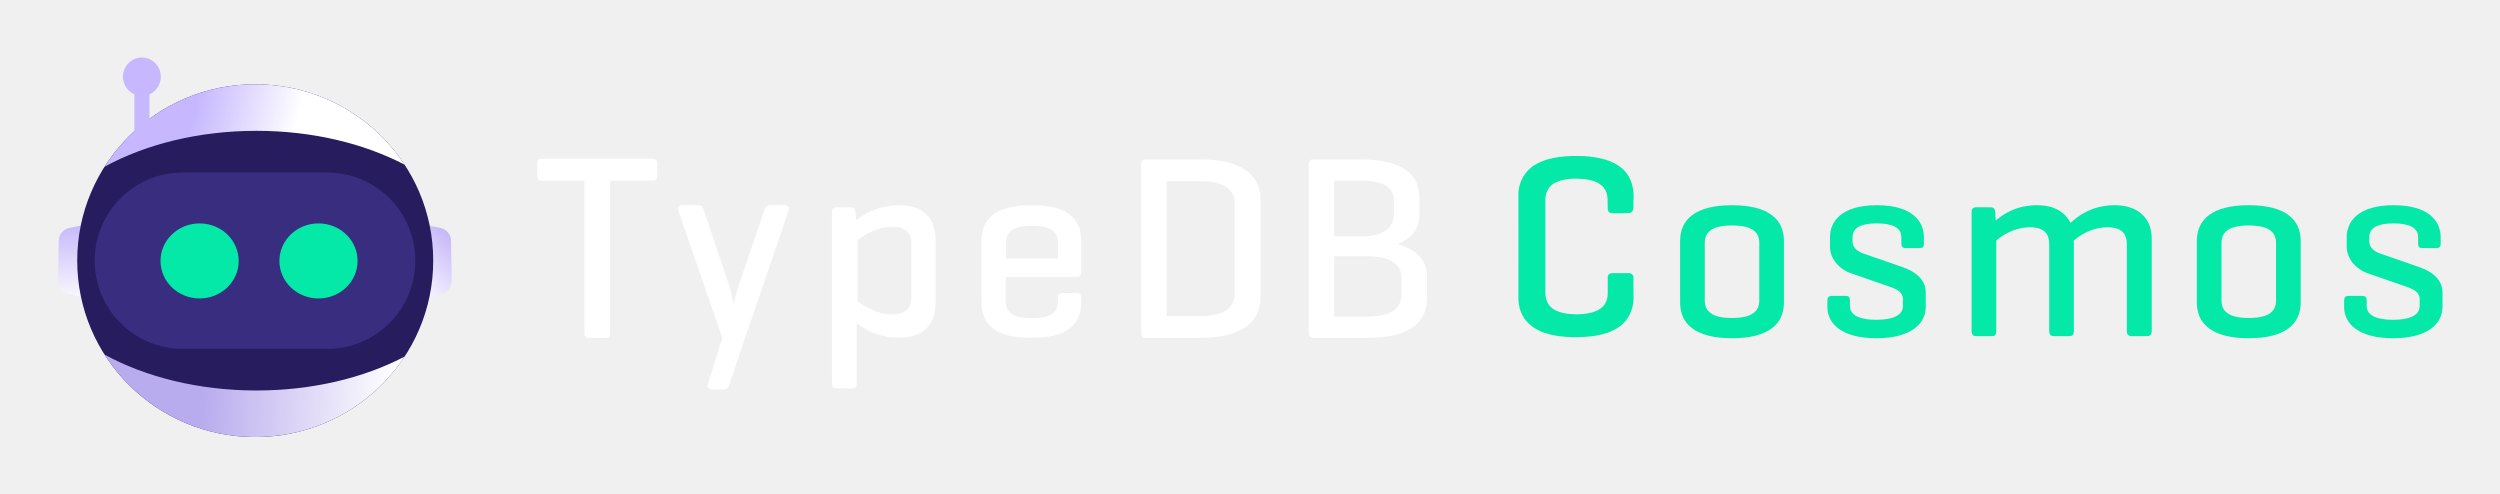
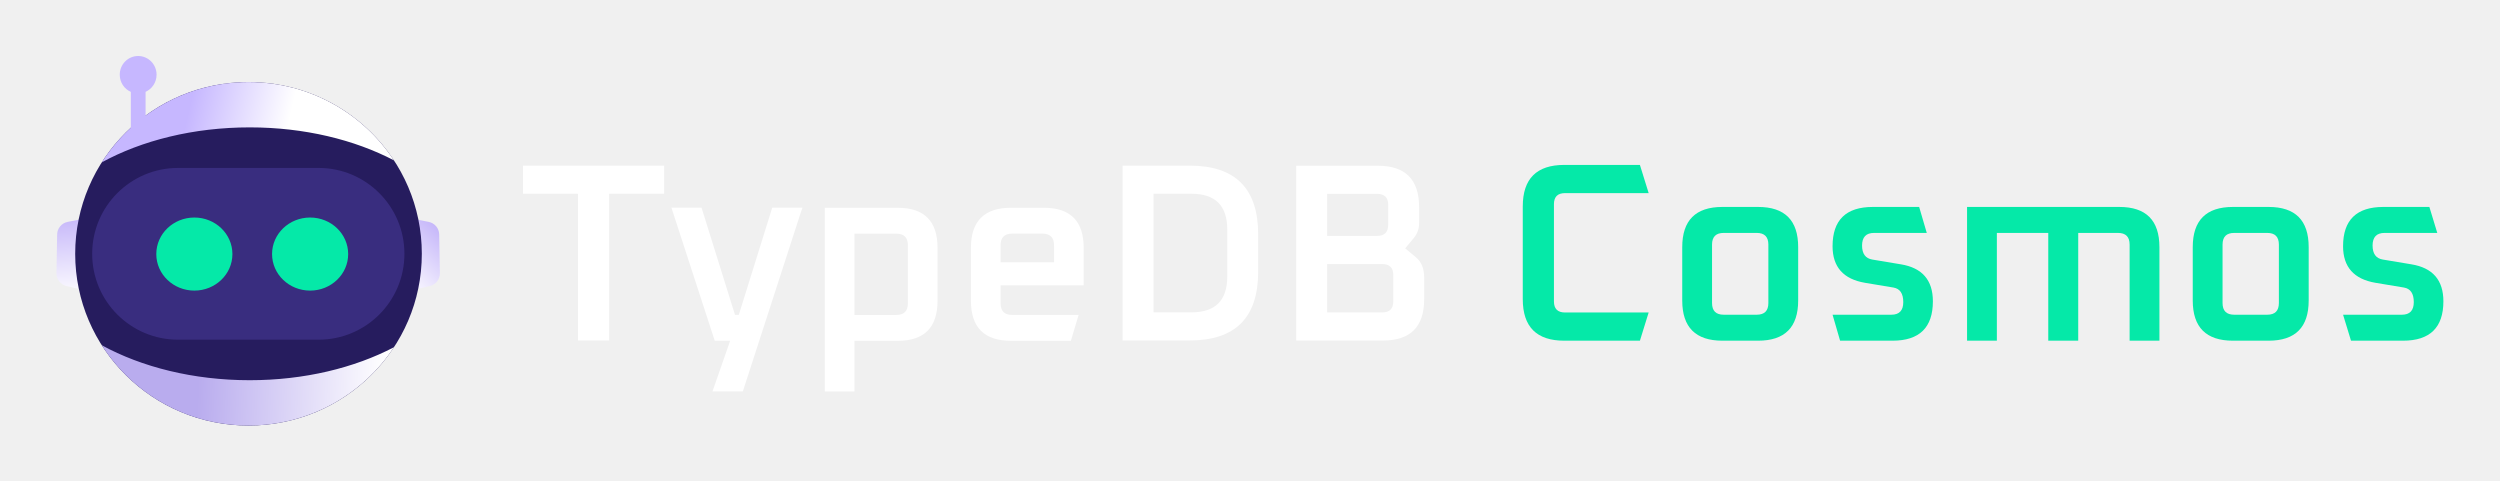
- <svg xmlns="http://www.w3.org/2000/svg" width="3478px" height="687px" viewBox="0 0 3478 687" version="1.1">
+ <svg xmlns="http://www.w3.org/2000/svg" width="3572px" height="687px" viewBox="0 0 3572 687" version="1.1">
  <defs>
    <linearGradient x1="100%" y1="50%" x2="-25.296%" y2="-34.147%" id="linearGradient-1">
      <stop stop-color="#FFFFFF" offset="0%" />
      <stop stop-color="#A38BF6" offset="100%" />
    </linearGradient>
    <linearGradient x1="100%" y1="50%" x2="-51.991%" y2="40.99%" id="linearGradient-2">
      <stop stop-color="#FFFFFF" offset="0%" />
      <stop stop-color="#A38BF6" offset="100%" />
    </linearGradient>
    <linearGradient x1="29.118%" y1="45.897%" x2="64.209%" y2="48.122%" id="linearGradient-3">
      <stop stop-color="#C6B7FF" offset="0%" />
      <stop stop-color="#FFFFFF" offset="100%" />
    </linearGradient>
    <linearGradient x1="32.888%" y1="46.984%" x2="96.969%" y2="46.225%" id="linearGradient-4">
      <stop stop-color="#B9ACEE" offset="0%" />
      <stop stop-color="#FFFFFF" offset="100%" />
    </linearGradient>
  </defs>
-   <g id="TybeDB-Cosmos-logo---green-white---transparent-bg---3478x687" stroke="none" stroke-width="1" fill="none" fill-rule="evenodd">
-     <g id="Group-4-Copy" transform="translate(80.08682, 80)">
+   <g id="TybeDB-Cosmos-logo---green-white---transparent-bg---3572x687" stroke="none" stroke-width="1" fill="none" fill-rule="evenodd">
+     <g id="Logo" transform="translate(80.08682, 80)">
      <g id="logo">
        <g id="space-logo" transform="translate(0, 37.24846)">
          <path d="M477.315,203.114 L532.575,203.105 C541.337,203.104 548.915,209.21 550.777,217.772 L566.28,289.084 L566.28,289.084 L443.592,289.103 L459.12,217.776 C460.983,209.219 468.557,203.115 477.315,203.114 Z" id="Rectangle" fill="url(#linearGradient-1)" transform="translate(504.936, 246.1031) rotate(89) translate(-504.936, -246.1031) " />
          <path d="M16.443,203.114 L71.703,203.105 C80.465,203.104 88.043,209.21 89.905,217.772 L105.408,289.084 L105.408,289.084 L-17.28,289.103 L-1.752,217.776 C0.111,209.219 7.685,203.115 16.443,203.114 Z" id="Rectangle-Copy-2" fill="url(#linearGradient-2)" transform="translate(44.06403, 246.1031) scale(-1, 1) rotate(89) translate(-44.06403, -246.1031) " />
          <ellipse id="Oval" fill="#261C5E" cx="274.98" cy="245.376" rx="247.634" ry="245.376" />
          <path d="M274.98,0 C362.064,0 438.649,44.541 482.798,111.886 C426.439,82.405 354.748,64.752 276.7,64.752 C196.202,64.752 122.467,83.53 65.345,114.701 C109.19,45.785 186.689,0 274.98,0 Z" id="Combined-Shape" fill="url(#linearGradient-3)" />
          <path d="M274.98,376.051 C362.064,376.051 438.649,420.592 482.798,487.937 C426.439,458.456 354.748,440.803 276.7,440.803 C196.202,440.803 122.467,459.581 65.345,490.751 C109.19,421.835 186.689,376.051 274.98,376.051 Z" id="Combined-Shape-Copy" fill="url(#linearGradient-4)" transform="translate(274.0706, 433.4011) scale(1, -1) translate(-274.0706, -433.4011) " />
          <g id="Group" transform="translate(340.4938, 98.83191)" />
        </g>
        <g id="Group-2" transform="translate(51.61828, 159.9493)">
          <rect id="Rectangle" fill="#392D7F" x="0" y="0" width="446.14" height="245.402" rx="122.701" />
          <ellipse id="Oval" fill="#05E9A8" cx="145.985" cy="123.056" rx="54.379" ry="52.203" />
          <ellipse id="Oval-Copy" fill="#05E9A8" cx="311.389" cy="123.056" rx="54.379" ry="52.203" />
        </g>
        <path d="M117.316,0 C131.846,0 143.625,11.972 143.625,26.741 C143.625,37.683 137.159,47.091 127.899,51.231 L127.898,111.745 L106.85,111.745 L106.849,51.283 C97.527,47.17 91.006,37.729 91.006,26.741 C91.006,11.972 102.785,0 117.316,0 Z" id="Combined-Shape-Copy-16" fill="#C6B7FF" />
      </g>
-       <g id="Group-3" transform="translate(667.3577, 136.9819)" fill-rule="nonzero">
-         <g id="cosmos-copy" transform="translate(1364.892, 0)" fill="#05E9A8">
-           <path d="M23.977,11.782 C44.311,0.174 68.581,-0.48 91.375,0.174 C110.89,1.482 131.716,5.242 146.311,19.14 C157.79,30.094 161.233,46.607 160.25,61.812 C159.43,67.534 162.078,75.147 156.503,79.071 C147.975,80.052 139.751,79.633 131.224,79.633 C128.108,79.96 124.828,78.162 124.5,74.728 C123.517,65.736 125.648,55.926 121.057,47.588 C115.481,37.124 103.182,33.527 92.359,32.219 C78.584,30.911 63.989,31.075 51.362,37.124 C42.179,41.375 37.096,51.675 37.587,61.648 C37.587,104.648 37.587,147.647 37.587,190.81 C37.587,198.985 40.867,207.487 47.755,212.392 C57.43,219.095 69.401,219.749 80.88,220.403 C92.523,219.749 105.314,219.095 114.989,211.738 C121.221,207.16 124.172,199.476 124.336,191.955 C124.47,182.335 124.172,182.848 124.336,168.527 C124.336,162.938 130.624,162.938 131.224,162.968 C154.838,162.968 129.092,162.968 152.706,162.968 C156.15,162.641 160.086,164.766 160.086,168.527 C160.25,190.926 160.086,175.115 160.25,197.514 C160.25,213.373 153.034,229.395 139.587,238.224 C120.893,250.65 97.443,252.121 75.468,252.121 C54.314,251.304 31.028,248.524 14.793,233.483 C4.298,224.163 -0.457,209.612 0.035,195.879 C0.199,147.811 0.035,99.907 0.035,52.002 C0.527,35.653 9.71,19.793 23.977,11.782 Z" id="C-Copy" />
-           <path d="M225.027,204.046 C225.027,233.687 246.332,253.569 297.249,253.569 C348.165,253.569 369.47,233.687 369.47,204.046 L369.47,118.014 C369.47,88.372 348.165,68.491 297.249,68.491 C246.332,68.491 225.027,88.372 225.027,118.014 L225.027,204.046 Z M335.165,201.154 C335.165,216.698 324.332,225.373 297.249,225.373 C270.166,225.373 259.332,216.698 259.332,201.154 L259.332,120.906 C259.332,105.362 270.166,96.686 297.249,96.686 C324.332,96.686 335.165,105.362 335.165,120.906 L335.165,201.154 Z" id="Shape" />
-           <path d="M532.821,121.629 C532.821,126.328 534.626,128.135 538.959,128.135 L557.737,128.135 C562.793,128.135 564.237,126.328 564.237,121.629 L564.237,112.953 C564.237,90.541 547.265,68.491 498.877,68.491 C450.127,68.491 433.516,90.541 433.516,112.953 L433.516,126.328 C433.516,144.402 448.321,158.138 461.682,162.837 L515.849,181.634 C527.765,185.611 534.987,190.31 534.987,198.985 L534.987,208.745 C534.987,221.759 520.904,227.904 498.154,227.904 C475.043,227.904 461.321,221.759 461.321,208.745 L461.321,201.154 C461.321,196.816 459.877,194.648 455.183,194.648 L436.044,194.648 C431.711,194.648 429.905,196.816 429.905,201.154 L429.905,210.191 C429.905,232.603 449.044,253.569 498.154,253.569 C546.904,253.569 566.765,232.603 566.765,210.191 L566.765,189.948 C566.765,172.959 554.126,161.391 534.265,154.523 L480.099,135.726 C473.599,133.557 464.932,128.497 464.932,119.098 L464.932,112.953 C464.932,99.94 476.488,93.795 498.515,93.795 C520.904,93.795 532.821,99.94 532.821,112.953 L532.821,121.629 Z" id="Path" />
-           <path d="M637.406,71.383 C632.35,71.383 630.545,73.552 630.545,78.251 L630.545,243.447 C630.545,248.508 632.35,250.677 637.406,250.677 L658.35,250.677 C663.044,250.677 664.85,248.508 664.85,243.447 L664.85,117.652 C672.072,111.507 688.683,99.217 711.794,99.217 C731.655,99.217 738.516,108.254 738.516,123.074 L738.516,243.447 C738.516,248.508 740.682,250.677 745.377,250.677 L766.321,250.677 C771.015,250.677 772.821,248.508 772.821,243.447 L772.821,122.713 C772.821,121.267 772.821,119.46 772.46,118.014 C779.321,111.869 795.932,99.217 819.765,99.217 C839.626,99.217 846.487,108.254 846.487,123.074 L846.487,243.447 C846.487,248.508 848.654,250.677 853.709,250.677 L874.292,250.677 C878.987,250.677 881.153,248.508 881.153,243.447 L881.153,114.76 C881.153,88.011 863.459,68.491 829.876,68.491 C795.571,68.491 776.793,85.481 768.127,93.072 C760.904,78.251 745.377,68.491 721.905,68.491 C691.933,68.491 673.877,81.504 664.128,89.818 L663.405,78.251 C663.044,73.552 661.6,71.383 656.544,71.383 L637.406,71.383 Z" id="Path" />
-           <path d="M943.926,204.046 C943.926,233.687 965.231,253.569 1016.147,253.569 C1067.064,253.569 1088.369,233.687 1088.369,204.046 L1088.369,118.014 C1088.369,88.372 1067.064,68.491 1016.147,68.491 C965.231,68.491 943.926,88.372 943.926,118.014 L943.926,204.046 Z M1054.064,201.154 C1054.064,216.698 1043.23,225.373 1016.147,225.373 C989.064,225.373 978.231,216.698 978.231,201.154 L978.231,120.906 C978.231,105.362 989.064,96.686 1016.147,96.686 C1043.23,96.686 1054.064,105.362 1054.064,120.906 L1054.064,201.154 Z" id="Shape" />
-           <path d="M1251.719,121.629 C1251.719,126.328 1253.525,128.135 1257.858,128.135 L1276.636,128.135 C1281.691,128.135 1283.136,126.328 1283.136,121.629 L1283.136,112.953 C1283.136,90.541 1266.164,68.491 1217.775,68.491 C1169.026,68.491 1152.415,90.541 1152.415,112.953 L1152.415,126.328 C1152.415,144.402 1167.22,158.138 1180.581,162.837 L1234.747,181.634 C1246.664,185.611 1253.886,190.31 1253.886,198.985 L1253.886,208.745 C1253.886,221.759 1239.803,227.904 1217.053,227.904 C1193.942,227.904 1180.22,221.759 1180.22,208.745 L1180.22,201.154 C1180.22,196.816 1178.776,194.648 1174.081,194.648 L1154.942,194.648 C1150.609,194.648 1148.804,196.816 1148.804,201.154 L1148.804,210.191 C1148.804,232.603 1167.942,253.569 1217.053,253.569 C1265.803,253.569 1285.663,232.603 1285.663,210.191 L1285.663,189.948 C1285.663,172.959 1273.025,161.391 1253.164,154.523 L1198.998,135.726 C1192.498,133.557 1183.831,128.497 1183.831,119.098 L1183.831,112.953 C1183.831,99.94 1195.387,93.795 1217.414,93.795 C1239.803,93.795 1251.719,99.94 1251.719,112.953 L1251.719,121.629 Z" id="Path" />
+       <g id="Name" transform="translate(667.1797, 155.627)" fill-rule="nonzero">
+         <g id="typeDB-Copy-2" transform="translate(-0, 1.038075)" fill="#FFFFFF">
+           <polygon id="T" points="123.08 249.78 123.08 40.182 201.634 40.182 201.634 0 0 0 0 40.182 78.554 40.182 78.554 249.78" />
+           <polygon id="y" points="314.116 322.53 397.014 66.596 399.322 60.08 356.108 60.08 308.324 213.206 302.894 213.206 255.11 60.08 212.088 60.08 214.204 66.596 273.934 250.13 296.016 250.13 270.738 322.53" />
+           <path d="M473.549,322.685 L473.549,250.285 L535.451,250.285 C573.34,250.285 592.285,231.22 592.285,193.089 L592.285,193.089 L592.285,117.431 C592.285,79.301 573.34,60.235 535.451,60.235 L535.451,60.235 L431.195,60.235 L431.195,322.685 L473.549,322.685 Z M533.279,213.361 L473.549,213.361 L473.549,97.159 L533.279,97.159 C544.38,97.159 549.931,102.71 549.931,113.811 L549.931,113.811 L549.931,196.709 C549.931,207.811 544.38,213.361 533.279,213.361 L533.279,213.361 Z" id="p" />
+           <path d="M782.815,250.252 L793.855,213.328 L699.011,213.328 C687.91,213.328 682.359,207.777 682.359,196.676 L682.359,170.974 L801.095,170.974 L801.095,117.398 C801.095,79.267 782.151,60.202 744.261,60.202 L697.201,60.202 C659.071,60.202 640.005,79.267 640.005,117.398 L640.005,193.056 C640.005,231.186 659.071,250.252 697.201,250.252 L782.815,250.252 Z M758.741,138.032 L682.359,138.032 L682.359,113.778 C682.359,102.676 687.91,97.126 699.011,97.126 L742.089,97.126 C753.191,97.126 758.741,102.676 758.741,113.778 L758.741,138.032 Z" id="e" />
+           <path d="M952.656,249.78 C1017.816,249.78 1050.396,217.079 1050.396,151.678 L1050.396,151.678 L1050.396,98.102 C1050.396,32.701 1017.816,0 952.656,0 L952.656,0 L856.726,0 L856.726,249.78 L952.656,249.78 Z M955.19,209.598 L900.89,209.598 L900.89,40.182 L955.19,40.182 C989.218,40.182 1006.232,57.196 1006.232,91.224 L1006.232,91.224 L1006.232,158.556 C1006.232,192.584 989.218,209.598 955.19,209.598 L955.19,209.598 Z" id="D" />
+           <path d="M1228.587,249.914 C1267.924,249.914 1287.593,230.246 1287.593,190.908 L1287.593,190.908 L1287.593,159.776 C1287.593,146.986 1283.611,137.332 1275.647,130.816 L1275.647,130.816 L1260.443,118.146 L1273.113,102.942 C1277.94,97.15 1280.353,90.152 1280.353,81.946 L1280.353,81.946 L1280.353,59.14 C1280.353,19.803 1260.684,0.134 1221.347,0.134 L1221.347,0.134 L1104.783,0.134 L1104.783,249.914 L1228.587,249.914 Z M1220.261,100.408 L1148.947,100.408 L1148.947,40.316 L1220.261,40.316 C1230.88,40.316 1236.189,45.505 1236.189,55.882 L1236.189,55.882 L1236.189,84.48 C1236.189,95.099 1230.88,100.408 1220.261,100.408 L1220.261,100.408 Z M1227.501,209.732 L1148.947,209.732 L1148.947,140.59 L1227.501,140.59 C1238.12,140.59 1243.429,145.779 1243.429,156.156 L1243.429,156.156 L1243.429,194.166 C1243.429,204.544 1238.12,209.732 1227.501,209.732 L1227.501,209.732 Z" id="B" />
        </g>
-         <g id="Group" transform="translate(0, 3.805054)" fill="#FFFFFF">
-           <path d="M94.83,249.231 C99.59,249.231 101.42,247.032 101.42,241.901 L101.42,30.421 L160.003,30.421 C164.762,30.421 166.959,28.588 166.959,23.457 L166.959,6.964 C166.959,1.833 164.762,0 160.003,0 L6.957,0 C1.831,0 0,1.833 0,6.964 L0,23.457 C0,28.588 1.831,30.421 6.957,30.421 L65.539,30.421 L65.539,241.901 C65.539,247.032 67.37,249.231 72.129,249.231 L94.83,249.231 Z" id="T" />
-           <path d="M259.381,321.07 C264.137,321.07 265.967,317.774 267.064,314.111 L349.755,72.011 C351.218,67.25 348.291,64.686 343.535,64.686 L323.777,64.686 C319.02,64.686 317.191,67.25 315.727,72.011 L279.505,178.594 C279.109,179.781 278.719,181.009 278.339,182.257 L277.961,183.509 C277.836,183.928 277.713,184.347 277.59,184.768 L277.227,186.028 C274.954,194.003 273.197,201.742 272.919,203.134 C272.869,202.936 272.794,202.52 272.691,201.922 L272.597,201.366 C271.876,197.076 270.153,186.342 267.43,177.861 L231.939,72.011 C230.476,67.616 228.646,64.686 223.89,64.686 L202.303,64.686 C197.546,64.686 194.619,67.25 196.082,72.011 L257.551,249.283 L237.062,314.111 C235.598,318.873 238.525,321.07 243.648,321.07 L259.381,321.07 Z" id="y" />
-           <path d="M437.74,319.625 C442.426,319.625 444.228,317.464 444.228,312.783 L444.228,228.884 C454.682,236.806 474.148,249.048 503.347,249.048 C538.313,249.048 554.175,229.604 554.175,200.077 L554.175,113.657 C554.175,84.13 538.313,64.686 503.347,64.686 C473.067,64.686 453.601,78.009 443.508,85.931 L442.787,74.768 C442.426,69.727 440.984,67.567 435.937,67.567 L416.832,67.567 C411.785,67.567 409.983,69.727 409.983,74.768 L409.983,312.783 C409.983,317.464 411.785,319.625 416.832,319.625 L437.74,319.625 Z M494.072,216.524 C470.888,216.524 453.41,203.981 445.563,198.248 L445.563,113.314 C453.41,107.222 470.888,94.679 494.072,94.679 C514.404,94.679 520.467,105.43 520.467,117.973 L520.467,193.23 C520.467,205.773 514.404,216.524 494.072,216.524 Z" id="p" />
-           <path d="M687.34,249.231 C738.914,249.231 756.711,229.407 756.711,199.851 L756.711,193.723 C756.711,189.038 754.531,186.875 749.81,186.875 L731.287,186.875 C726.202,186.875 724.386,189.038 724.386,193.723 L724.386,197.688 C724.386,212.466 717.122,221.838 688.066,221.838 C659.011,221.838 651.747,212.466 651.747,197.688 L651.747,164.528 L750.536,164.528 C754.895,164.528 756.711,162.365 756.711,158.04 L756.711,114.066 C756.711,84.51 739.277,64.686 688.066,64.686 C636.492,64.686 617.969,84.51 617.969,114.066 L617.969,199.851 C617.969,229.407 635.766,249.231 687.34,249.231 Z M724.401,138.884 L652.179,138.884 L652.179,116.757 C652.179,102.707 660.846,93.224 688.29,93.224 C715.373,93.224 724.401,102.707 724.401,116.757 L724.401,138.884 Z" id="e" />
-           <path d="M1154.996,249.231 C1217.738,249.231 1237.8,224.401 1237.8,194.458 L1237.8,163.42 C1237.8,142.241 1224.304,126.54 1196.581,118.872 C1218.467,110.473 1227.222,95.867 1227.222,76.879 L1227.222,53.874 C1227.222,24.297 1207.159,0.927 1144.418,0.927 L1079.852,0.927 C1075.11,0.927 1073.286,3.118 1073.286,8.23 L1073.286,241.928 C1073.286,247.04 1075.11,249.231 1079.852,249.231 L1154.996,249.231 Z M1146.971,107.917 L1108.67,107.917 L1108.67,30.505 L1144.418,30.505 C1177.248,30.505 1191.839,39.268 1191.839,59.352 L1191.839,76.149 C1191.839,96.232 1177.248,107.917 1146.971,107.917 Z M1154.996,219.654 L1108.67,219.654 L1108.67,135.669 L1154.996,135.669 C1187.826,135.669 1202.417,147.719 1202.417,165.976 L1202.417,188.251 C1202.417,208.334 1187.826,219.654 1154.996,219.654 Z" id="B" />
-           <path d="M923.002,249.231 C985.379,249.231 1006.172,222.94 1006.172,192.998 L1006.172,57.161 C1006.172,27.218 985.379,0.927 923.002,0.927 L846.764,0.927 C842.022,0.927 840.198,3.118 840.198,8.23 L840.198,241.928 C840.198,246.675 841.657,249.231 846.035,249.231 L923.002,249.231 Z M923.002,218.923 L875.582,218.923 L875.582,31.235 L923.002,31.235 C955.832,31.235 970.423,43.285 970.423,63.003 L970.423,187.155 C970.423,206.873 955.832,218.923 923.002,218.923 Z" id="D" />
+         <g id="Cosmos" transform="translate(1428.467, 0)" fill="#05E9A8">
+           <path d="M0,191.868 L0,59.292 C0,19.764 19.764,0 59.292,0 L167.378,0 L179.867,40.29 L60.475,40.29 C49.851,40.29 44.539,45.553 44.539,56.079 L44.539,195.081 C44.539,205.607 49.851,210.87 60.475,210.87 L179.867,210.87 L167.378,251.16 L59.292,251.16 C19.764,251.16 0,231.396 0,191.868 Z" id="Path" />
+           <path d="M227.846,193.739 L227.846,117.47 C227.846,79.189 246.986,60.049 285.267,60.049 L336.227,60.049 C374.409,60.049 393.5,79.189 393.5,117.47 L393.5,193.739 C393.5,232.02 374.409,251.16 336.227,251.16 L285.267,251.16 C246.986,251.16 227.846,232.02 227.846,193.739 Z M270.434,197.379 C270.434,208.489 275.988,214.043 287.098,214.043 L334.247,214.043 C345.357,214.043 350.912,208.489 350.912,197.379 L350.912,113.83 C350.912,102.72 345.357,97.165 334.247,97.165 L287.098,97.165 C275.988,97.165 270.434,102.72 270.434,113.83 L270.434,197.379 Z" id="Shape" />
+           <path d="M442.632,214.043 L526.648,214.043 C537.993,214.043 543.665,208.043 543.665,196.042 C543.665,183.795 539.009,176.86 529.697,175.238 L488.991,168.452 C458.085,163.216 442.632,145.797 442.632,116.196 C442.632,78.764 461.822,60.049 500.201,60.049 L566.349,60.049 L577.233,97.165 L501.953,97.165 C490.51,97.165 484.788,103.166 484.788,115.166 C484.788,126.977 489.714,133.673 499.564,135.254 L540.27,142.04 C570.736,147.033 585.969,164.642 585.969,194.865 C585.969,232.395 566.728,251.16 528.246,251.16 L453.389,251.16 L442.632,214.043 Z" id="Path" />
+           <path d="M634.797,251.16 L634.797,60.049 L852.378,60.049 C890.56,60.049 909.651,79.189 909.651,117.47 L909.651,251.16 L867.063,251.16 L867.063,113.83 C867.063,102.72 861.509,97.165 850.399,97.165 L793.626,97.165 L793.626,251.16 L750.822,251.16 L750.822,97.165 L677.385,97.165 L677.385,251.16 L634.797,251.16 Z" id="Path" />
+           <path d="M957.261,193.739 L957.261,117.47 C957.261,79.189 976.401,60.049 1014.682,60.049 L1065.642,60.049 C1103.824,60.049 1122.915,79.189 1122.915,117.47 L1122.915,193.739 C1122.915,232.02 1103.824,251.16 1065.642,251.16 L1014.682,251.16 C976.401,251.16 957.261,232.02 957.261,193.739 Z M999.849,197.379 C999.849,208.489 1005.404,214.043 1016.514,214.043 L1063.663,214.043 C1074.772,214.043 1080.327,208.489 1080.327,197.379 L1080.327,113.83 C1080.327,102.72 1074.772,97.165 1063.663,97.165 L1016.514,97.165 C1005.404,97.165 999.849,102.72 999.849,113.83 L999.849,197.379 Z" id="Shape" />
+           <path d="M1172.048,214.043 L1256.064,214.043 C1267.408,214.043 1273.081,208.043 1273.081,196.042 C1273.081,183.795 1268.425,176.86 1259.112,175.238 L1218.407,168.452 C1187.501,163.216 1172.048,145.797 1172.048,116.196 C1172.048,78.764 1191.238,60.049 1229.617,60.049 L1295.349,60.049 L1306.648,97.165 L1231.369,97.165 C1219.925,97.165 1214.204,103.166 1214.204,115.166 C1214.204,126.977 1219.129,133.673 1228.98,135.254 L1269.685,142.04 C1300.151,147.033 1315.384,164.642 1315.384,194.865 C1315.384,232.395 1296.143,251.16 1257.662,251.16 L1183.389,251.16 L1172.048,214.043 Z" id="Path" />
        </g>
      </g>
    </g>
  </g>
</svg>
